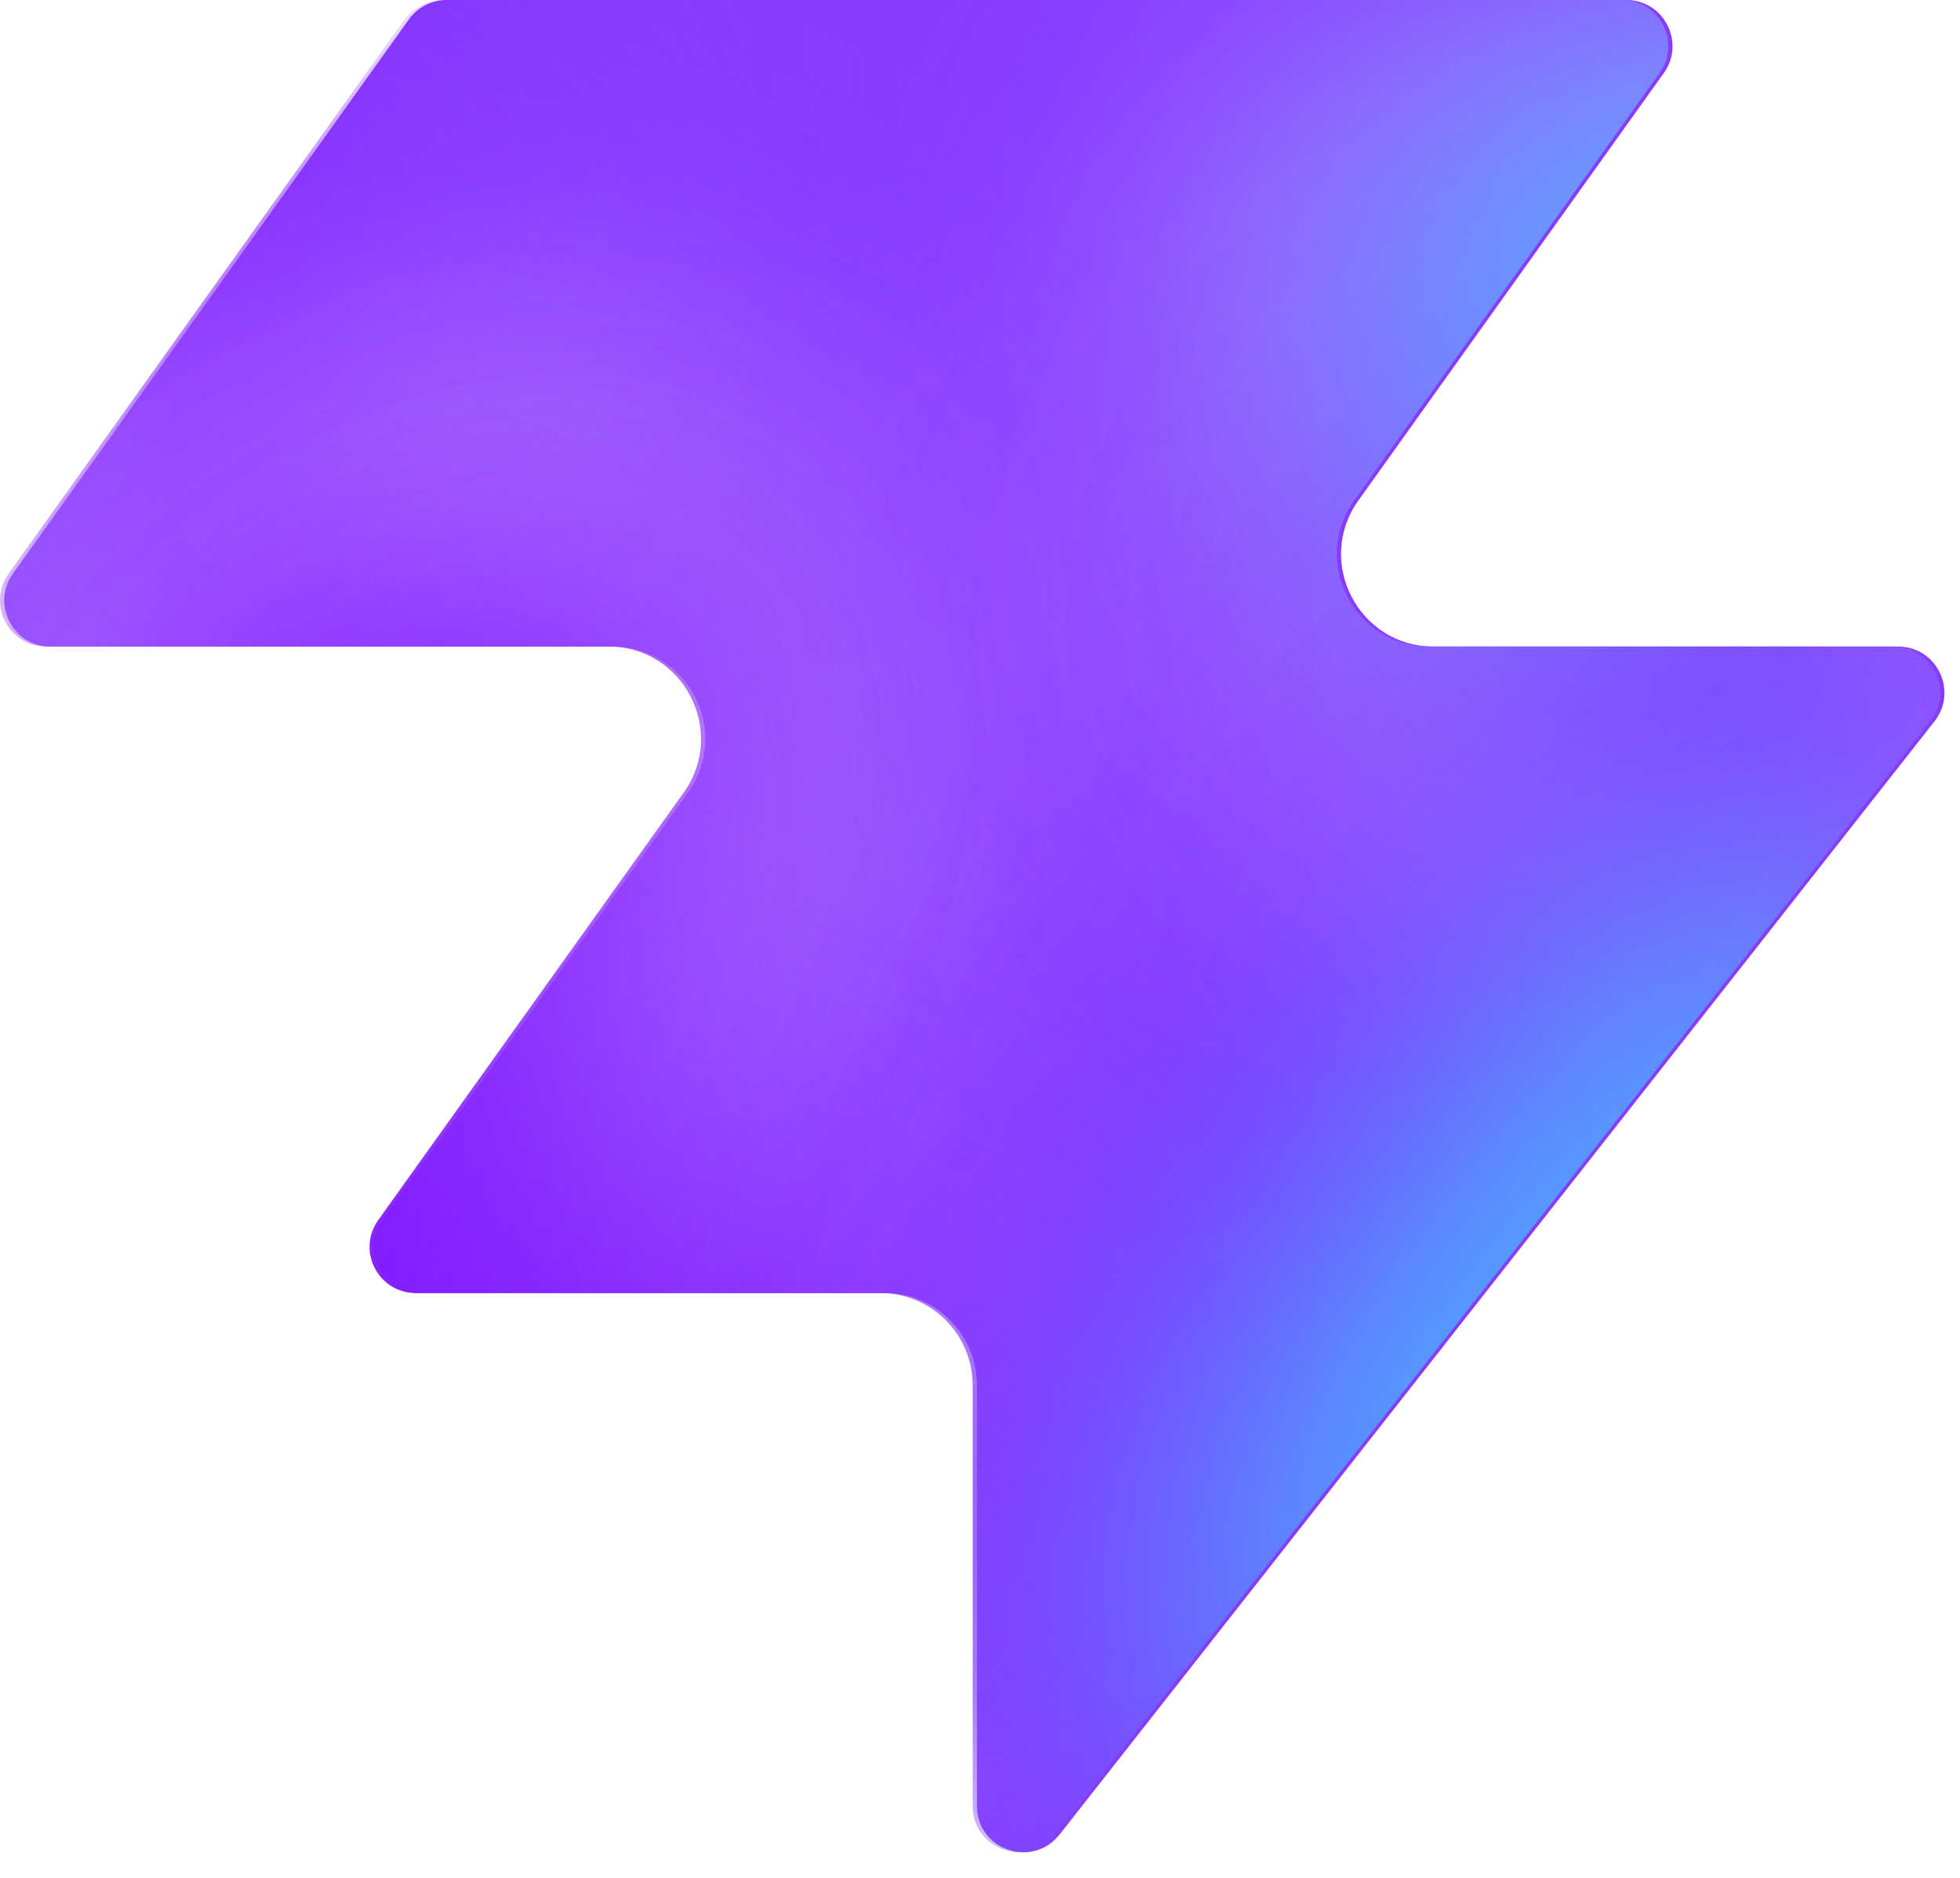
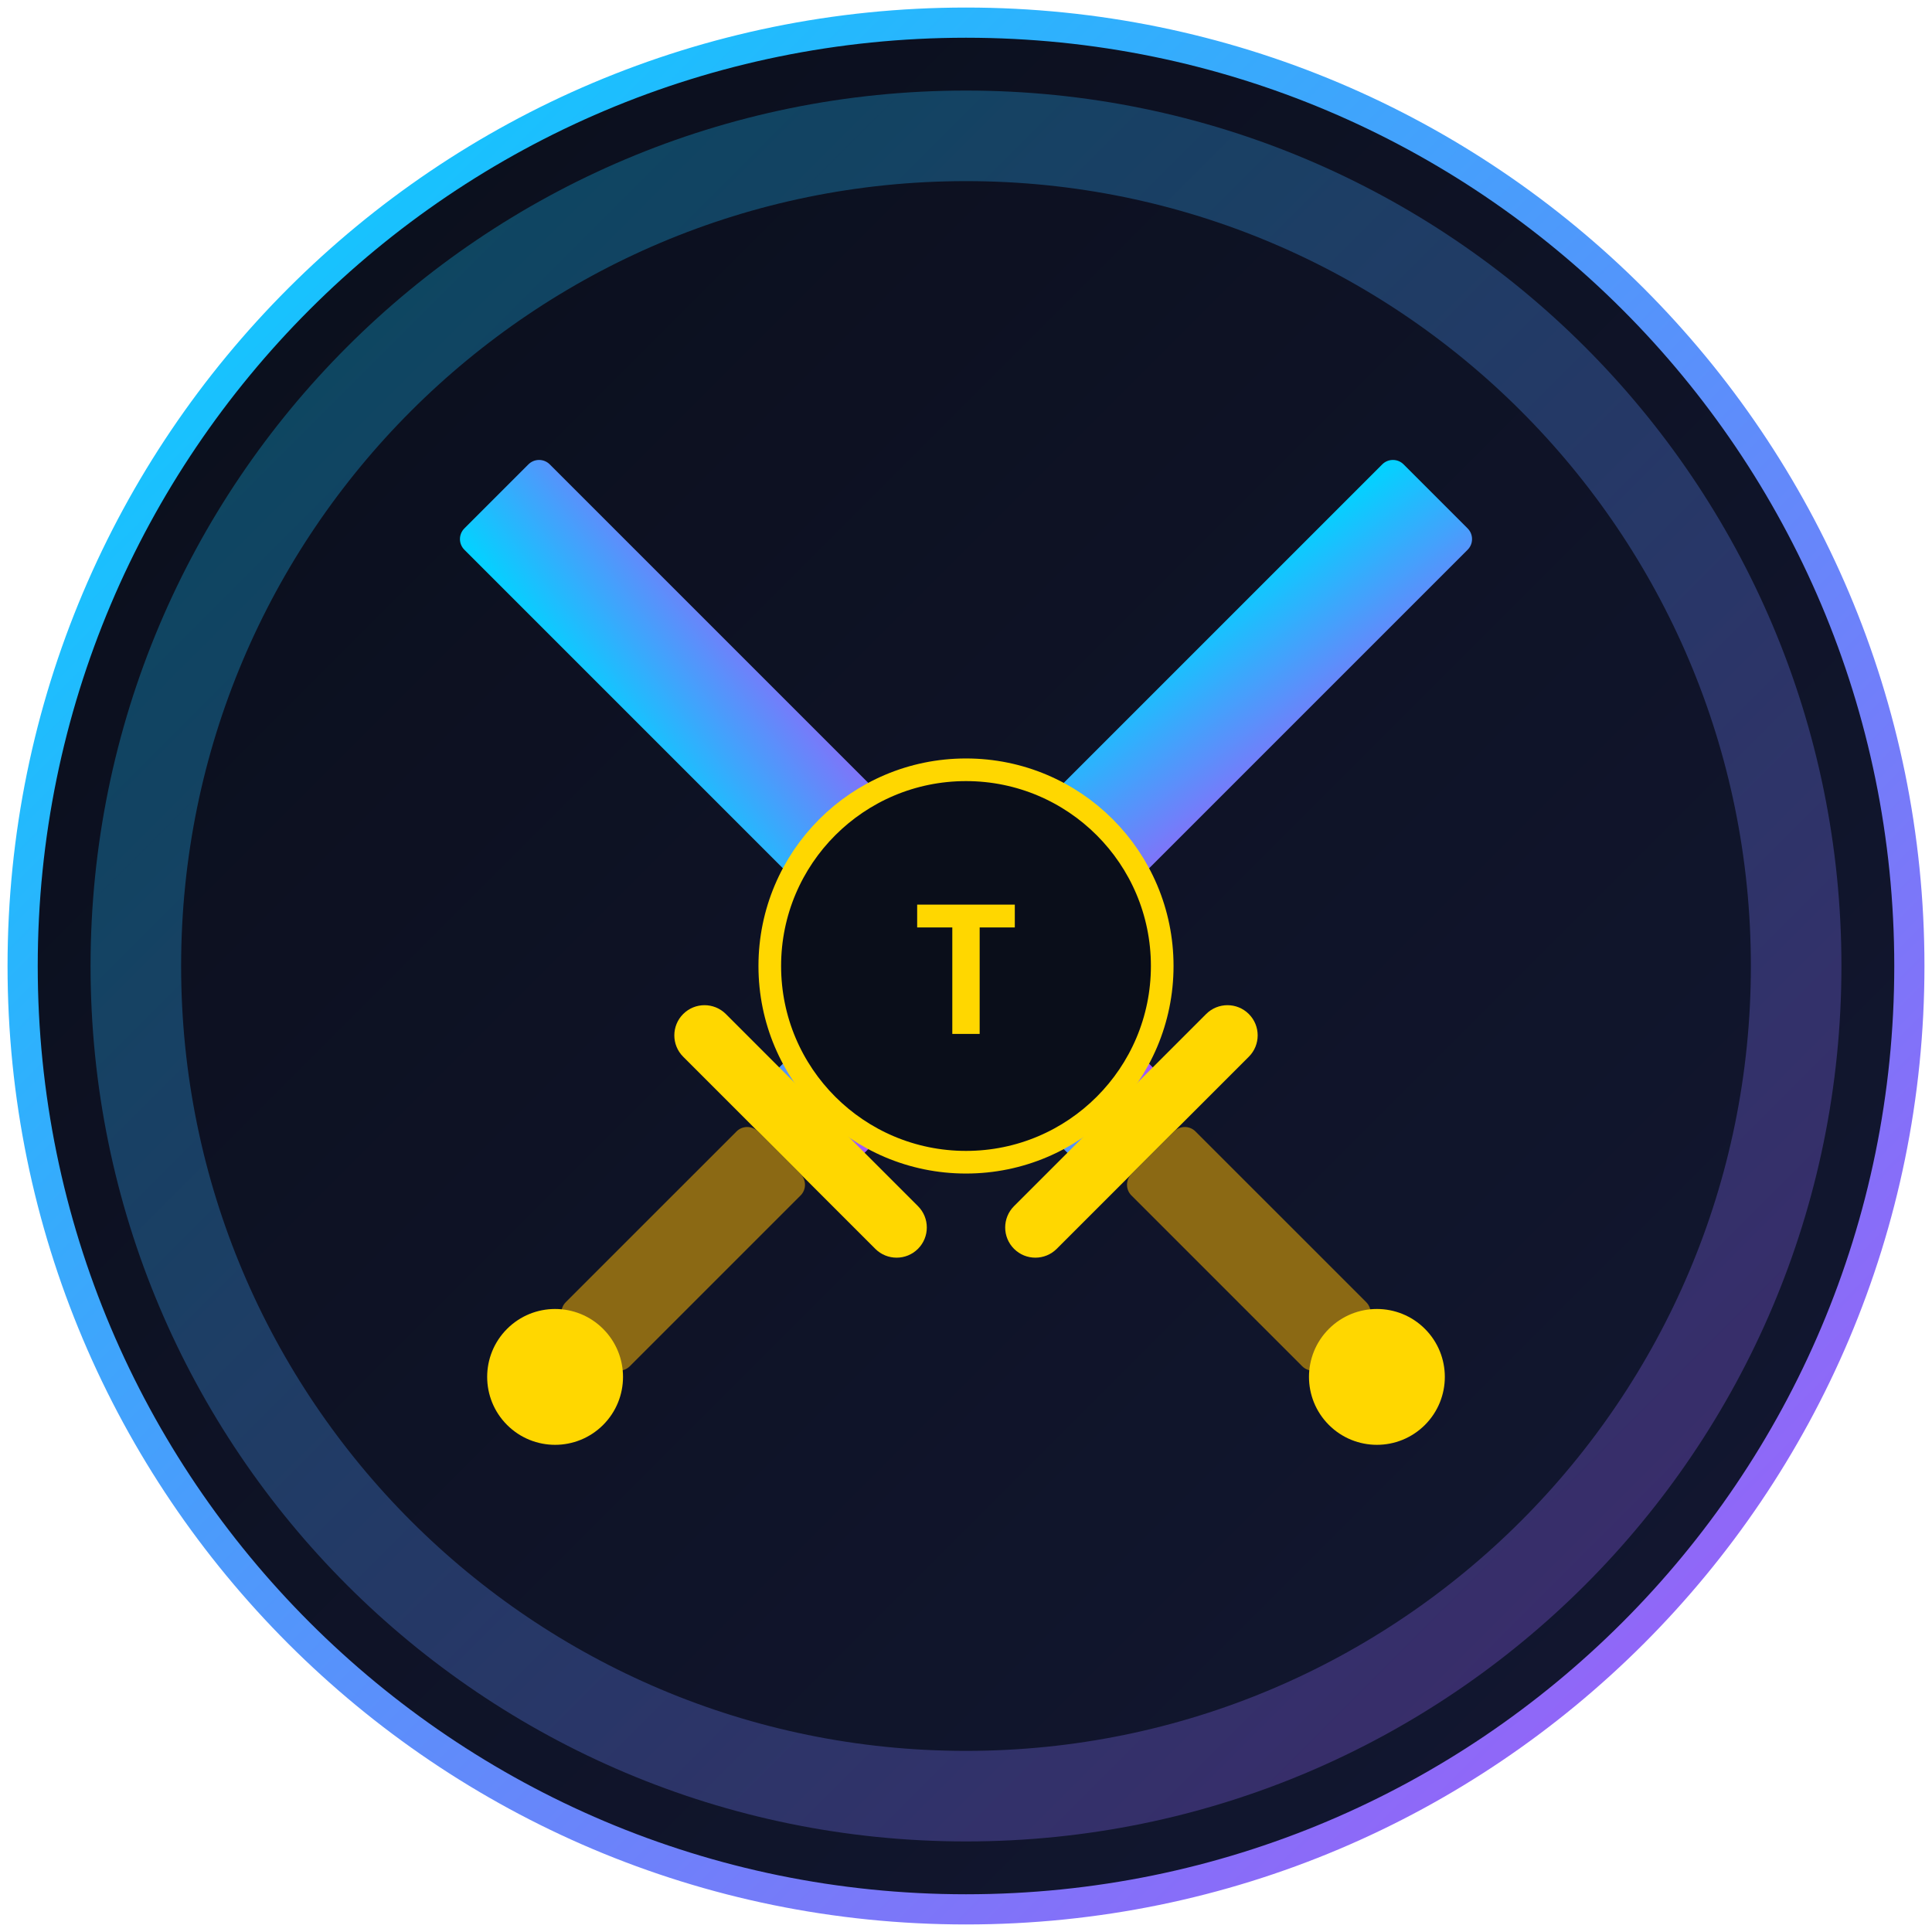
- <svg xmlns="http://www.w3.org/2000/svg" width="48" height="46" fill="none" viewBox="0 0 48 46">
-   <path fill="#863bff" d="M25.946 44.938c-.664.845-2.021.375-2.021-.698V33.937a2.26 2.26 0 0 0-2.262-2.262H10.287c-.92 0-1.456-1.04-.92-1.788l7.48-10.471c1.07-1.497 0-3.578-1.842-3.578H1.237c-.92 0-1.456-1.04-.92-1.788L10.013.474c.214-.297.556-.474.92-.474h28.894c.92 0 1.456 1.04.92 1.788l-7.48 10.471c-1.07 1.498 0 3.579 1.842 3.579h11.377c.943 0 1.473 1.088.89 1.83L25.947 44.94z" style="fill:#863bff;fill:color(display-p3 .525 .23 1);fill-opacity:1" />
-   <mask id="a" width="48" height="46" x="0" y="0" maskUnits="userSpaceOnUse" style="mask-type:alpha">
-     <path fill="#000" d="M25.842 44.938c-.664.844-2.021.375-2.021-.698V33.937a2.26 2.26 0 0 0-2.262-2.262H10.183c-.92 0-1.456-1.04-.92-1.788l7.48-10.471c1.07-1.498 0-3.579-1.842-3.579H1.133c-.92 0-1.456-1.04-.92-1.787L9.91.473c.214-.297.556-.474.92-.474h28.894c.92 0 1.456 1.04.92 1.788l-7.48 10.471c-1.07 1.498 0 3.578 1.842 3.578h11.377c.943 0 1.473 1.088.89 1.832L25.843 44.94z" style="fill:#000;fill-opacity:1" />
-   </mask>
-   <g mask="url(#a)">
-     <g filter="url(#b)">
-       <ellipse cx="5.508" cy="14.704" fill="#ede6ff" rx="5.508" ry="14.704" style="fill:#ede6ff;fill:color(display-p3 .927 .903 1);fill-opacity:1" transform="matrix(.00324 1 1 -.00324 -4.47 31.516)" />
-     </g>
-     <g filter="url(#c)">
-       <ellipse cx="10.399" cy="29.851" fill="#ede6ff" rx="10.399" ry="29.851" style="fill:#ede6ff;fill:color(display-p3 .927 .903 1);fill-opacity:1" transform="matrix(.00324 1 1 -.00324 -39.328 7.883)" />
-     </g>
-     <g filter="url(#d)">
-       <ellipse cx="5.508" cy="30.487" fill="#7e14ff" rx="5.508" ry="30.487" style="fill:#7e14ff;fill:color(display-p3 .492 .077 1);fill-opacity:1" transform="rotate(89.814 -25.913 -14.639)scale(1 -1)" />
-     </g>
-     <g filter="url(#e)">
-       <ellipse cx="5.508" cy="30.599" fill="#7e14ff" rx="5.508" ry="30.599" style="fill:#7e14ff;fill:color(display-p3 .492 .077 1);fill-opacity:1" transform="rotate(89.814 -32.644 -3.334)scale(1 -1)" />
-     </g>
-     <g filter="url(#f)">
-       <ellipse cx="5.508" cy="30.599" fill="#7e14ff" rx="5.508" ry="30.599" style="fill:#7e14ff;fill:color(display-p3 .492 .077 1);fill-opacity:1" transform="matrix(.00324 1 1 -.00324 -34.34 30.47)" />
-     </g>
-     <g filter="url(#g)">
-       <ellipse cx="14.072" cy="22.078" fill="#ede6ff" rx="14.072" ry="22.078" style="fill:#ede6ff;fill:color(display-p3 .927 .903 1);fill-opacity:1" transform="rotate(93.35 24.506 48.493)scale(-1 1)" />
-     </g>
-     <g filter="url(#h)">
-       <ellipse cx="3.47" cy="21.501" fill="#7e14ff" rx="3.47" ry="21.501" style="fill:#7e14ff;fill:color(display-p3 .492 .077 1);fill-opacity:1" transform="rotate(89.009 28.708 47.59)scale(-1 1)" />
-     </g>
-     <g filter="url(#i)">
-       <ellipse cx="3.47" cy="21.501" fill="#7e14ff" rx="3.47" ry="21.501" style="fill:#7e14ff;fill:color(display-p3 .492 .077 1);fill-opacity:1" transform="rotate(89.009 28.708 47.59)scale(-1 1)" />
-     </g>
-     <g filter="url(#j)">
-       <ellipse cx=".387" cy="8.972" fill="#7e14ff" rx="4.407" ry="29.108" style="fill:#7e14ff;fill:color(display-p3 .492 .077 1);fill-opacity:1" transform="rotate(39.51 .387 8.972)" />
-     </g>
-     <g filter="url(#k)">
-       <ellipse cx="47.523" cy="-6.092" fill="#7e14ff" rx="4.407" ry="29.108" style="fill:#7e14ff;fill:color(display-p3 .492 .077 1);fill-opacity:1" transform="rotate(37.892 47.523 -6.092)" />
-     </g>
-     <g filter="url(#l)">
-       <ellipse cx="41.412" cy="6.333" fill="#47bfff" rx="5.971" ry="9.665" style="fill:#47bfff;fill:color(display-p3 .28 .748 1);fill-opacity:1" transform="rotate(37.892 41.412 6.333)" />
-     </g>
-     <g filter="url(#m)">
-       <ellipse cx="-1.879" cy="38.332" fill="#7e14ff" rx="4.407" ry="29.108" style="fill:#7e14ff;fill:color(display-p3 .492 .077 1);fill-opacity:1" transform="rotate(37.892 -1.88 38.332)" />
-     </g>
-     <g filter="url(#n)">
-       <ellipse cx="-1.879" cy="38.332" fill="#7e14ff" rx="4.407" ry="29.108" style="fill:#7e14ff;fill:color(display-p3 .492 .077 1);fill-opacity:1" transform="rotate(37.892 -1.88 38.332)" />
-     </g>
-     <g filter="url(#o)">
-       <ellipse cx="35.651" cy="29.907" fill="#7e14ff" rx="4.407" ry="29.108" style="fill:#7e14ff;fill:color(display-p3 .492 .077 1);fill-opacity:1" transform="rotate(37.892 35.651 29.907)" />
-     </g>
-     <g filter="url(#p)">
-       <ellipse cx="38.418" cy="32.4" fill="#47bfff" rx="5.971" ry="15.297" style="fill:#47bfff;fill:color(display-p3 .28 .748 1);fill-opacity:1" transform="rotate(37.892 38.418 32.4)" />
-     </g>
+ <svg xmlns="http://www.w3.org/2000/svg" viewBox="0 0 512 512">
+   <defs>
+     <linearGradient id="bg" x1="0%" y1="0%" x2="100%" y2="100%">
+       <stop offset="0%" stop-color="#0a0e1a" />
+       <stop offset="100%" stop-color="#131833" />
+     </linearGradient>
+     <linearGradient id="sword" x1="0%" y1="0%" x2="100%" y2="100%">
+       <stop offset="0%" stop-color="#00d4ff" />
+       <stop offset="100%" stop-color="#a855f7" />
+     </linearGradient>
+     <linearGradient id="glow" x1="0%" y1="0%" x2="100%" y2="100%">
+       <stop offset="0%" stop-color="#00d4ff" stop-opacity="0.3" />
+       <stop offset="100%" stop-color="#a855f7" stop-opacity="0.3" />
+     </linearGradient>
+   </defs>
+   <circle cx="256" cy="256" r="250" fill="url(#bg)" stroke="url(#sword)" stroke-width="8" />
+   <circle cx="256" cy="256" r="220" fill="none" stroke="url(#glow)" stroke-width="24" />
+   <g transform="rotate(-45 256 256)">
+     <rect x="240" y="80" width="32" height="240" rx="4" fill="url(#sword)" />
+     <rect x="212" y="310" width="88" height="16" rx="8" fill="#ffd700" />
+     <rect x="244" y="326" width="24" height="72" rx="4" fill="#8b6914" />
+     <circle cx="256" cy="410" r="18" fill="#ffd700" />
  </g>
-   <defs>
-     <filter id="b" width="60.045" height="41.654" x="-19.77" y="16.149" color-interpolation-filters="sRGB" filterUnits="userSpaceOnUse">
-       <feFlood flood-opacity="0" result="BackgroundImageFix" />
-       <feBlend in="SourceGraphic" in2="BackgroundImageFix" result="shape" />
-       <feGaussianBlur result="effect1_foregroundBlur_2002_17158" stdDeviation="7.659" />
-     </filter>
-     <filter id="c" width="90.34" height="51.437" x="-54.613" y="-7.533" color-interpolation-filters="sRGB" filterUnits="userSpaceOnUse">
-       <feFlood flood-opacity="0" result="BackgroundImageFix" />
-       <feBlend in="SourceGraphic" in2="BackgroundImageFix" result="shape" />
-       <feGaussianBlur result="effect1_foregroundBlur_2002_17158" stdDeviation="7.659" />
-     </filter>
-     <filter id="d" width="79.355" height="29.4" x="-49.64" y="2.03" color-interpolation-filters="sRGB" filterUnits="userSpaceOnUse">
-       <feFlood flood-opacity="0" result="BackgroundImageFix" />
-       <feBlend in="SourceGraphic" in2="BackgroundImageFix" result="shape" />
-       <feGaussianBlur result="effect1_foregroundBlur_2002_17158" stdDeviation="4.596" />
-     </filter>
-     <filter id="e" width="79.579" height="29.4" x="-45.045" y="20.029" color-interpolation-filters="sRGB" filterUnits="userSpaceOnUse">
-       <feFlood flood-opacity="0" result="BackgroundImageFix" />
-       <feBlend in="SourceGraphic" in2="BackgroundImageFix" result="shape" />
-       <feGaussianBlur result="effect1_foregroundBlur_2002_17158" stdDeviation="4.596" />
-     </filter>
-     <filter id="f" width="79.579" height="29.4" x="-43.513" y="21.178" color-interpolation-filters="sRGB" filterUnits="userSpaceOnUse">
-       <feFlood flood-opacity="0" result="BackgroundImageFix" />
-       <feBlend in="SourceGraphic" in2="BackgroundImageFix" result="shape" />
-       <feGaussianBlur result="effect1_foregroundBlur_2002_17158" stdDeviation="4.596" />
-     </filter>
-     <filter id="g" width="74.749" height="58.852" x="15.756" y="-17.901" color-interpolation-filters="sRGB" filterUnits="userSpaceOnUse">
-       <feFlood flood-opacity="0" result="BackgroundImageFix" />
-       <feBlend in="SourceGraphic" in2="BackgroundImageFix" result="shape" />
-       <feGaussianBlur result="effect1_foregroundBlur_2002_17158" stdDeviation="7.659" />
-     </filter>
-     <filter id="h" width="61.377" height="25.362" x="23.548" y="2.284" color-interpolation-filters="sRGB" filterUnits="userSpaceOnUse">
-       <feFlood flood-opacity="0" result="BackgroundImageFix" />
-       <feBlend in="SourceGraphic" in2="BackgroundImageFix" result="shape" />
-       <feGaussianBlur result="effect1_foregroundBlur_2002_17158" stdDeviation="4.596" />
-     </filter>
-     <filter id="i" width="61.377" height="25.362" x="23.548" y="2.284" color-interpolation-filters="sRGB" filterUnits="userSpaceOnUse">
-       <feFlood flood-opacity="0" result="BackgroundImageFix" />
-       <feBlend in="SourceGraphic" in2="BackgroundImageFix" result="shape" />
-       <feGaussianBlur result="effect1_foregroundBlur_2002_17158" stdDeviation="4.596" />
-     </filter>
-     <filter id="j" width="56.045" height="63.649" x="-27.636" y="-22.853" color-interpolation-filters="sRGB" filterUnits="userSpaceOnUse">
-       <feFlood flood-opacity="0" result="BackgroundImageFix" />
-       <feBlend in="SourceGraphic" in2="BackgroundImageFix" result="shape" />
-       <feGaussianBlur result="effect1_foregroundBlur_2002_17158" stdDeviation="4.596" />
-     </filter>
-     <filter id="k" width="54.814" height="64.646" x="20.116" y="-38.415" color-interpolation-filters="sRGB" filterUnits="userSpaceOnUse">
-       <feFlood flood-opacity="0" result="BackgroundImageFix" />
-       <feBlend in="SourceGraphic" in2="BackgroundImageFix" result="shape" />
-       <feGaussianBlur result="effect1_foregroundBlur_2002_17158" stdDeviation="4.596" />
-     </filter>
-     <filter id="l" width="33.541" height="35.313" x="24.641" y="-11.323" color-interpolation-filters="sRGB" filterUnits="userSpaceOnUse">
-       <feFlood flood-opacity="0" result="BackgroundImageFix" />
-       <feBlend in="SourceGraphic" in2="BackgroundImageFix" result="shape" />
-       <feGaussianBlur result="effect1_foregroundBlur_2002_17158" stdDeviation="4.596" />
-     </filter>
-     <filter id="m" width="54.814" height="64.646" x="-29.286" y="6.009" color-interpolation-filters="sRGB" filterUnits="userSpaceOnUse">
-       <feFlood flood-opacity="0" result="BackgroundImageFix" />
-       <feBlend in="SourceGraphic" in2="BackgroundImageFix" result="shape" />
-       <feGaussianBlur result="effect1_foregroundBlur_2002_17158" stdDeviation="4.596" />
-     </filter>
-     <filter id="n" width="54.814" height="64.646" x="-29.286" y="6.009" color-interpolation-filters="sRGB" filterUnits="userSpaceOnUse">
-       <feFlood flood-opacity="0" result="BackgroundImageFix" />
-       <feBlend in="SourceGraphic" in2="BackgroundImageFix" result="shape" />
-       <feGaussianBlur result="effect1_foregroundBlur_2002_17158" stdDeviation="4.596" />
-     </filter>
-     <filter id="o" width="54.814" height="64.646" x="8.244" y="-2.416" color-interpolation-filters="sRGB" filterUnits="userSpaceOnUse">
-       <feFlood flood-opacity="0" result="BackgroundImageFix" />
-       <feBlend in="SourceGraphic" in2="BackgroundImageFix" result="shape" />
-       <feGaussianBlur result="effect1_foregroundBlur_2002_17158" stdDeviation="4.596" />
-     </filter>
-     <filter id="p" width="39.409" height="43.623" x="18.713" y="10.588" color-interpolation-filters="sRGB" filterUnits="userSpaceOnUse">
-       <feFlood flood-opacity="0" result="BackgroundImageFix" />
-       <feBlend in="SourceGraphic" in2="BackgroundImageFix" result="shape" />
-       <feGaussianBlur result="effect1_foregroundBlur_2002_17158" stdDeviation="4.596" />
-     </filter>
-   </defs>
+   <g transform="rotate(45 256 256)">
+     <rect x="240" y="80" width="32" height="240" rx="4" fill="url(#sword)" />
+     <rect x="212" y="310" width="88" height="16" rx="8" fill="#ffd700" />
+     <rect x="244" y="326" width="24" height="72" rx="4" fill="#8b6914" />
+     <circle cx="256" cy="410" r="18" fill="#ffd700" />
+   </g>
+   <circle cx="256" cy="256" r="52" fill="#0a0e1a" stroke="#ffd700" stroke-width="6" />
+   <text x="256" y="274" text-anchor="middle" font-family="Arial Black, sans-serif" font-size="48" font-weight="900" fill="#ffd700">T</text>
</svg>
